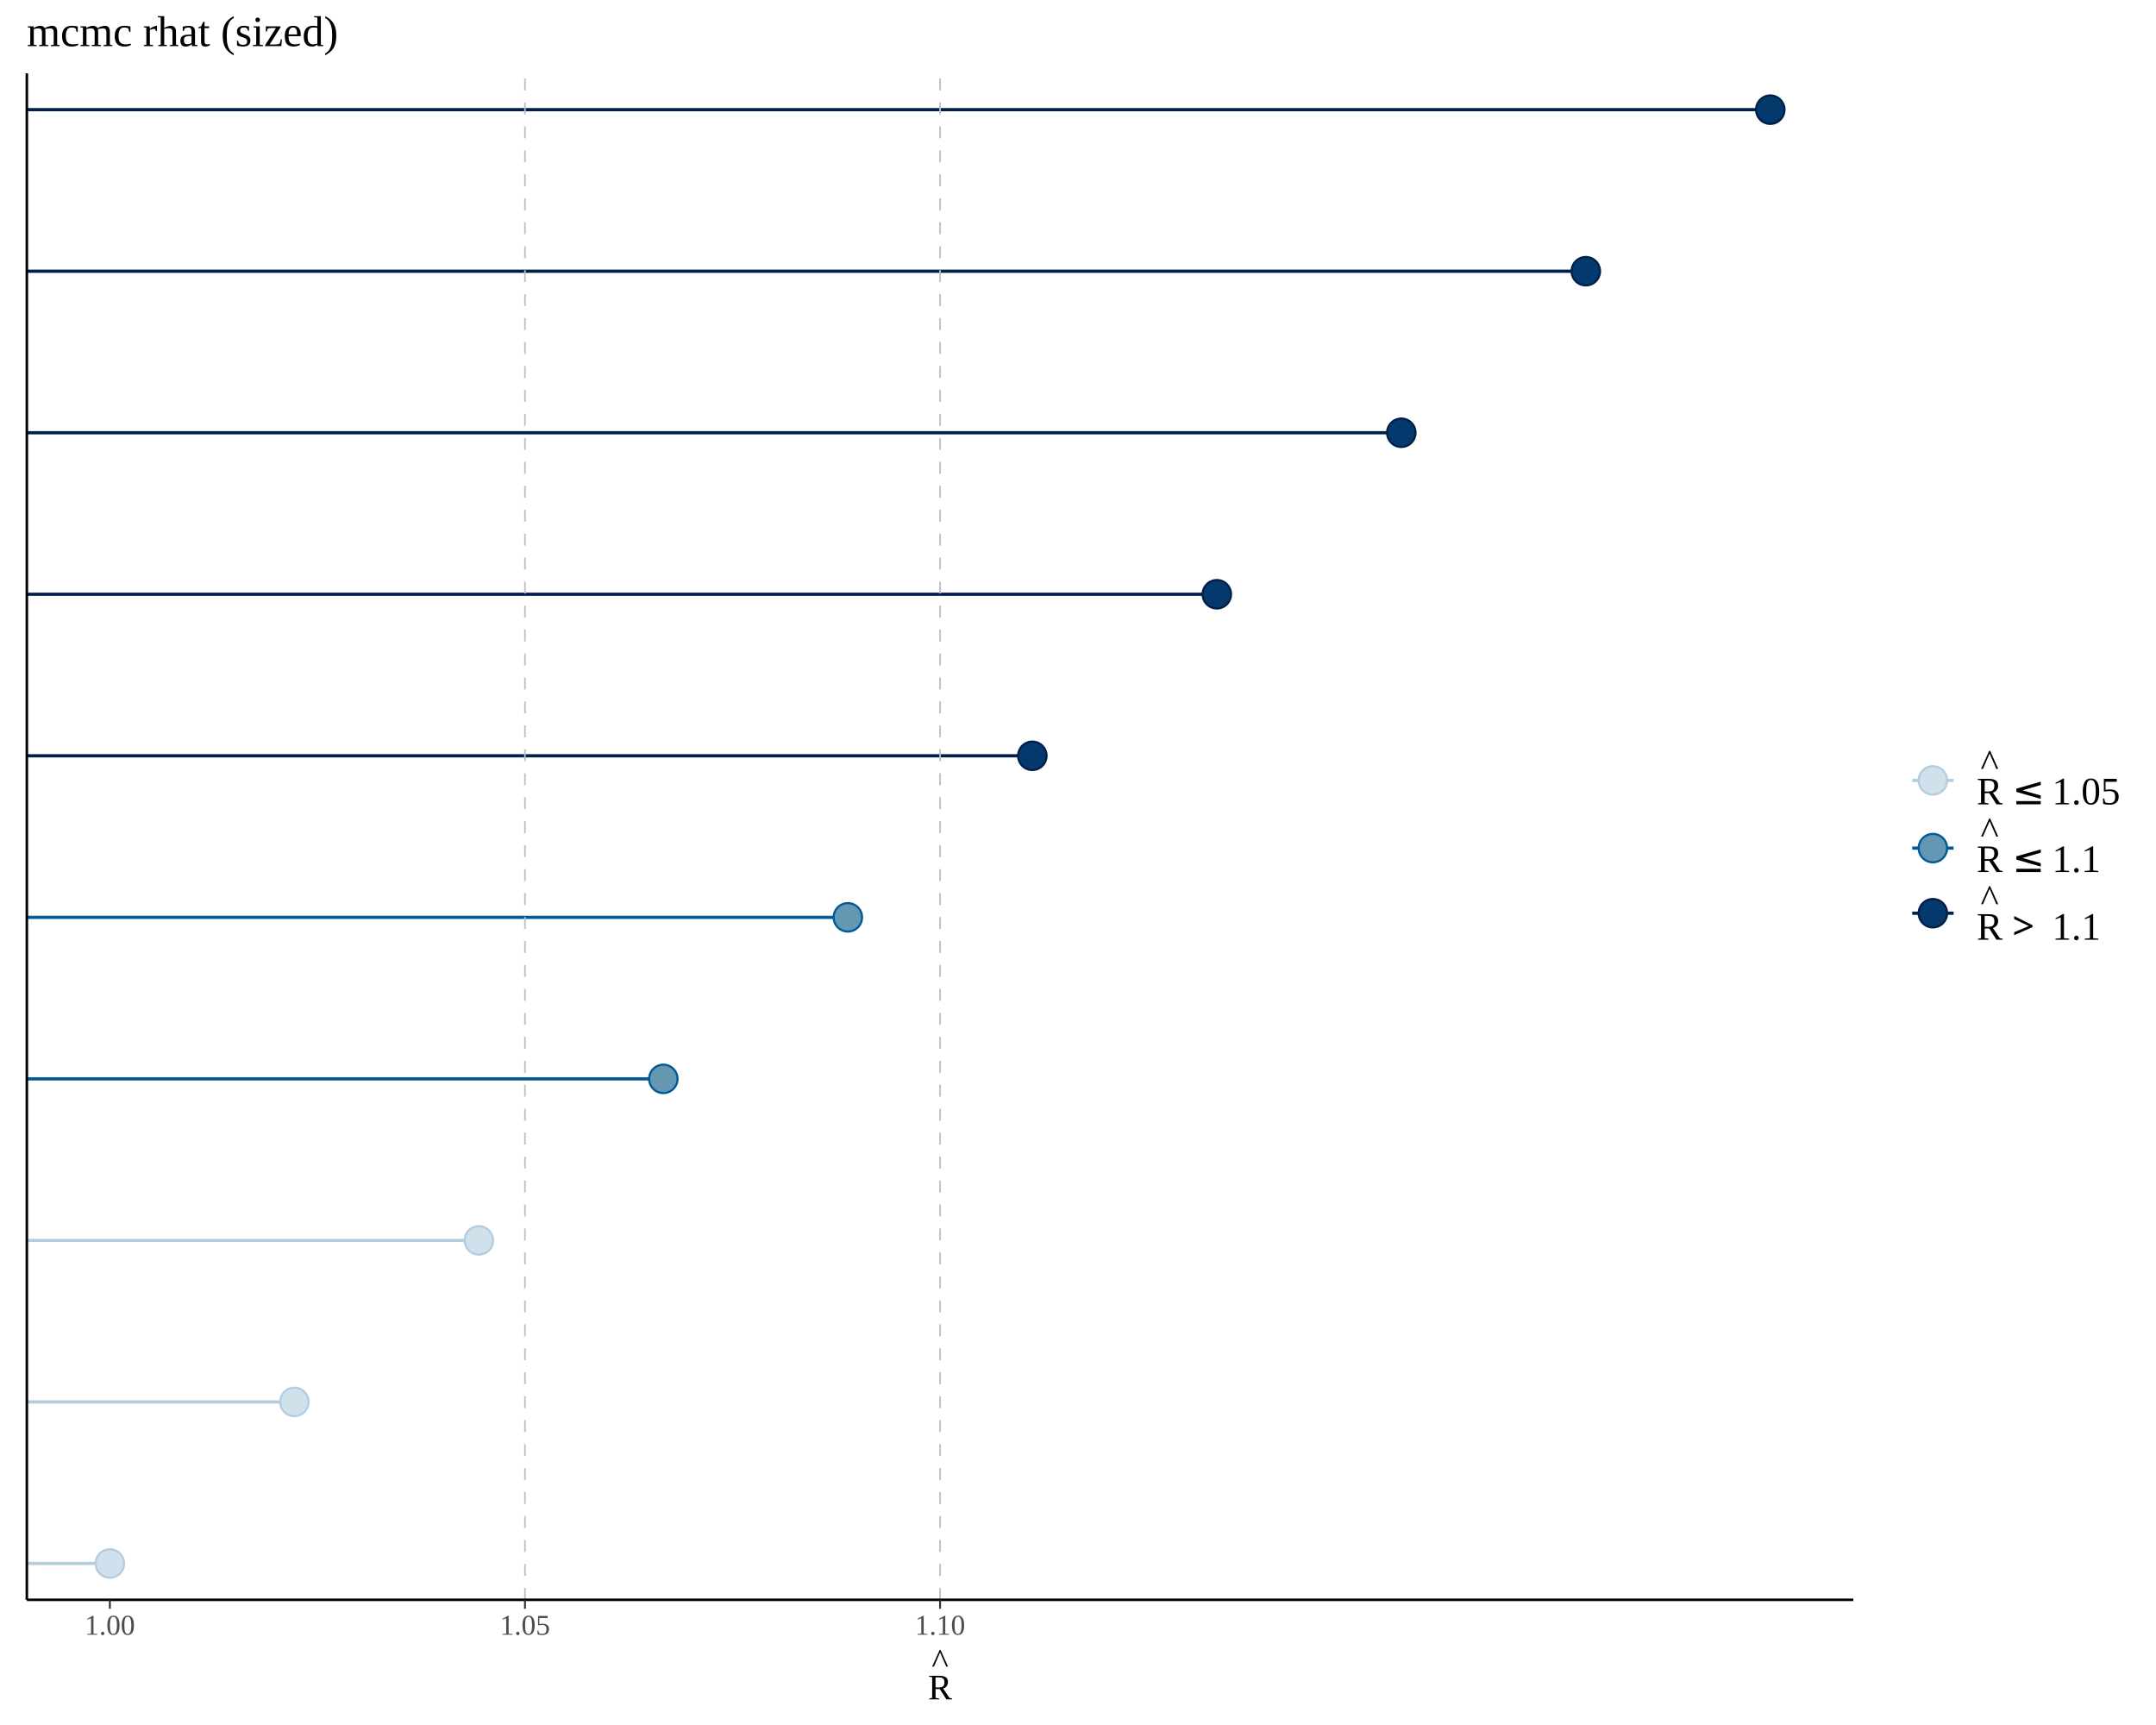
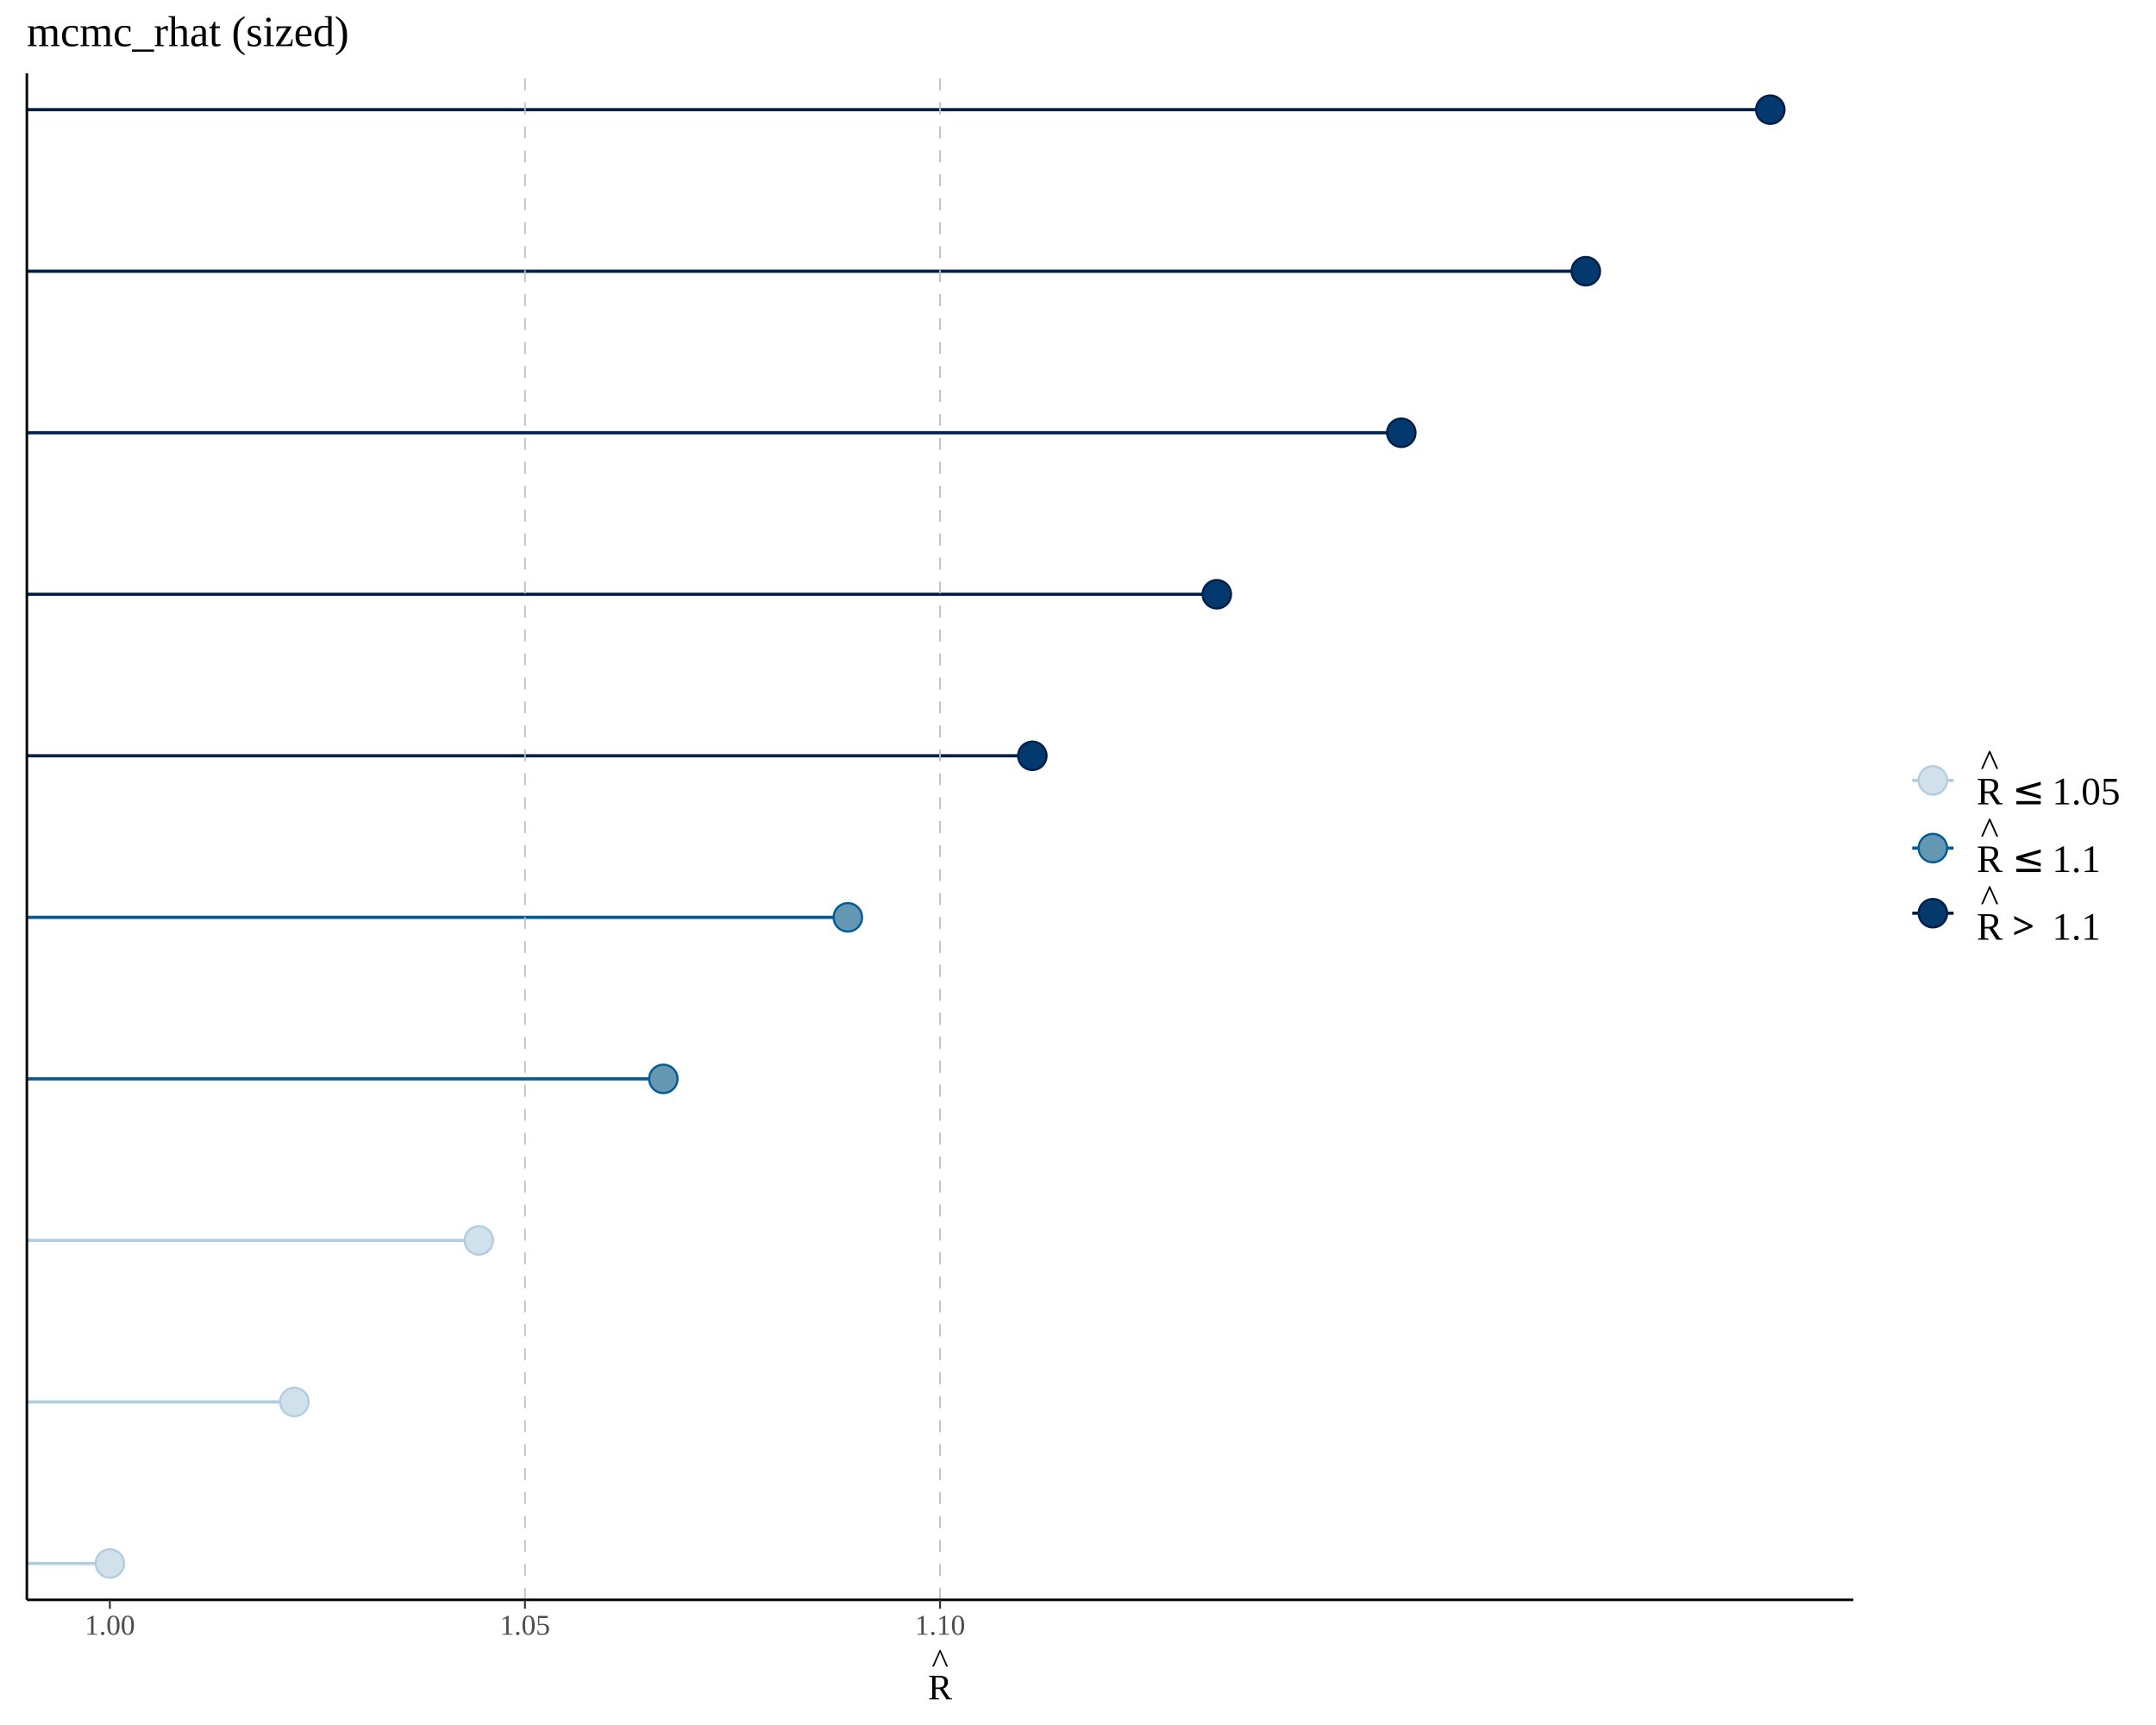
<svg xmlns="http://www.w3.org/2000/svg" viewBox="0 0 720.00 576.00">
  <defs>
    <style type="text/css">
    line, polyline, polygon, path, rect, circle {
      fill: none;
      stroke: #000000;
      stroke-linecap: round;
      stroke-linejoin: round;
      stroke-miterlimit: 10.00;
    }
  </style>
  </defs>
  <rect width="100%" height="100%" style="stroke: none; fill: #FFFFFF;" />
  <defs>
    <clipPath id="cpOC45N3w2MTguOTJ8NTM0LjIwfDI0LjQ5">
      <rect x="8.97" y="24.49" width="609.95" height="509.71" />
    </clipPath>
  </defs>
  <line x1="36.69" y1="522.06" x2="8.97" y2="522.06" style="stroke-width: 1.07; stroke: #B3CDE0; stroke-linecap: butt;" clip-path="url(#cpOC45N3w2MTguOTJ8NTM0LjIwfDI0LjQ5)" />
  <line x1="98.30" y1="468.12" x2="8.97" y2="468.12" style="stroke-width: 1.07; stroke: #B3CDE0; stroke-linecap: butt;" clip-path="url(#cpOC45N3w2MTguOTJ8NTM0LjIwfDI0LjQ5)" />
  <line x1="159.91" y1="414.19" x2="8.97" y2="414.19" style="stroke-width: 1.07; stroke: #B3CDE0; stroke-linecap: butt;" clip-path="url(#cpOC45N3w2MTguOTJ8NTM0LjIwfDI0LjQ5)" />
  <line x1="221.52" y1="360.25" x2="8.97" y2="360.25" style="stroke-width: 1.07; stroke: #005B96; stroke-linecap: butt;" clip-path="url(#cpOC45N3w2MTguOTJ8NTM0LjIwfDI0LjQ5)" />
  <line x1="283.14" y1="306.31" x2="8.97" y2="306.31" style="stroke-width: 1.07; stroke: #005B96; stroke-linecap: butt;" clip-path="url(#cpOC45N3w2MTguOTJ8NTM0LjIwfDI0LjQ5)" />
  <line x1="344.75" y1="252.37" x2="8.97" y2="252.37" style="stroke-width: 1.07; stroke: #011F4B; stroke-linecap: butt;" clip-path="url(#cpOC45N3w2MTguOTJ8NTM0LjIwfDI0LjQ5)" />
  <line x1="406.36" y1="198.43" x2="8.97" y2="198.43" style="stroke-width: 1.07; stroke: #011F4B; stroke-linecap: butt;" clip-path="url(#cpOC45N3w2MTguOTJ8NTM0LjIwfDI0LjQ5)" />
  <line x1="467.97" y1="144.50" x2="8.97" y2="144.50" style="stroke-width: 1.07; stroke: #011F4B; stroke-linecap: butt;" clip-path="url(#cpOC45N3w2MTguOTJ8NTM0LjIwfDI0LjQ5)" />
  <line x1="529.58" y1="90.56" x2="8.97" y2="90.56" style="stroke-width: 1.07; stroke: #011F4B; stroke-linecap: butt;" clip-path="url(#cpOC45N3w2MTguOTJ8NTM0LjIwfDI0LjQ5)" />
  <line x1="591.19" y1="36.62" x2="8.97" y2="36.62" style="stroke-width: 1.07; stroke: #011F4B; stroke-linecap: butt;" clip-path="url(#cpOC45N3w2MTguOTJ8NTM0LjIwfDI0LjQ5)" />
  <circle cx="36.69" cy="522.06" r="3.56pt" style="stroke-width: 0.71; stroke: #B3CDE0; fill: #D1E1EC;" clip-path="url(#cpOC45N3w2MTguOTJ8NTM0LjIwfDI0LjQ5)" />
  <circle cx="98.30" cy="468.12" r="3.56pt" style="stroke-width: 0.71; stroke: #B3CDE0; fill: #D1E1EC;" clip-path="url(#cpOC45N3w2MTguOTJ8NTM0LjIwfDI0LjQ5)" />
  <circle cx="159.91" cy="414.19" r="3.56pt" style="stroke-width: 0.71; stroke: #B3CDE0; fill: #D1E1EC;" clip-path="url(#cpOC45N3w2MTguOTJ8NTM0LjIwfDI0LjQ5)" />
  <circle cx="221.52" cy="360.25" r="3.56pt" style="stroke-width: 0.71; stroke: #005B96; fill: #6497B1;" clip-path="url(#cpOC45N3w2MTguOTJ8NTM0LjIwfDI0LjQ5)" />
  <circle cx="283.14" cy="306.31" r="3.56pt" style="stroke-width: 0.71; stroke: #005B96; fill: #6497B1;" clip-path="url(#cpOC45N3w2MTguOTJ8NTM0LjIwfDI0LjQ5)" />
  <circle cx="344.75" cy="252.37" r="3.56pt" style="stroke-width: 0.71; stroke: #011F4B; fill: #03396C;" clip-path="url(#cpOC45N3w2MTguOTJ8NTM0LjIwfDI0LjQ5)" />
  <circle cx="406.36" cy="198.43" r="3.56pt" style="stroke-width: 0.71; stroke: #011F4B; fill: #03396C;" clip-path="url(#cpOC45N3w2MTguOTJ8NTM0LjIwfDI0LjQ5)" />
  <circle cx="467.97" cy="144.50" r="3.56pt" style="stroke-width: 0.71; stroke: #011F4B; fill: #03396C;" clip-path="url(#cpOC45N3w2MTguOTJ8NTM0LjIwfDI0LjQ5)" />
  <circle cx="529.58" cy="90.56" r="3.56pt" style="stroke-width: 0.71; stroke: #011F4B; fill: #03396C;" clip-path="url(#cpOC45N3w2MTguOTJ8NTM0LjIwfDI0LjQ5)" />
  <circle cx="591.19" cy="36.62" r="3.56pt" style="stroke-width: 0.71; stroke: #011F4B; fill: #03396C;" clip-path="url(#cpOC45N3w2MTguOTJ8NTM0LjIwfDI0LjQ5)" />
  <line x1="175.32" y1="534.20" x2="175.32" y2="24.49" style="stroke-width: 0.53; stroke: #BEBEBE; stroke-dasharray: 4.00,4.00; stroke-linecap: butt;" clip-path="url(#cpOC45N3w2MTguOTJ8NTM0LjIwfDI0LjQ5)" />
  <line x1="313.94" y1="534.20" x2="313.94" y2="24.49" style="stroke-width: 0.53; stroke: #BEBEBE; stroke-dasharray: 4.00,4.00; stroke-linecap: butt;" clip-path="url(#cpOC45N3w2MTguOTJ8NTM0LjIwfDI0LjQ5)" />
  <defs>
    <clipPath id="cpMC4wMHw3MjAuMDB8NTc2LjAwfDAuMDA=">
      <rect x="0.00" y="0.00" width="720.00" height="576.00" />
    </clipPath>
  </defs>
  <polyline points="8.97,534.20 8.97,24.49 " style="stroke-width: 0.85; stroke-linecap: butt;" clip-path="url(#cpMC4wMHw3MjAuMDB8NTc2LjAwfDAuMDA=)" />
  <polyline points="8.97,534.20 618.92,534.20 " style="stroke-width: 0.85; stroke-linecap: butt;" clip-path="url(#cpMC4wMHw3MjAuMDB8NTc2LjAwfDAuMDA=)" />
  <polyline points="36.69,537.18 36.69,534.20 " style="stroke-width: 0.64; stroke: #333333; stroke-linecap: butt;" clip-path="url(#cpMC4wMHw3MjAuMDB8NTc2LjAwfDAuMDA=)" />
  <polyline points="175.32,537.18 175.32,534.20 " style="stroke-width: 0.64; stroke: #333333; stroke-linecap: butt;" clip-path="url(#cpMC4wMHw3MjAuMDB8NTc2LjAwfDAuMDA=)" />
  <polyline points="313.94,537.18 313.94,534.20 " style="stroke-width: 0.64; stroke: #333333; stroke-linecap: butt;" clip-path="url(#cpMC4wMHw3MjAuMDB8NTc2LjAwfDAuMDA=)" />
  <g clip-path="url(#cpMC4wMHw3MjAuMDB8NTc2LjAwfDAuMDA=)">
    <text x="28.29" y="545.86" style="font-size: 9.60px; fill: #4D4D4D; font-family: Liberation Serif;" textLength="16.80px" lengthAdjust="spacingAndGlyphs">1.00</text>
  </g>
  <g clip-path="url(#cpMC4wMHw3MjAuMDB8NTc2LjAwfDAuMDA=)">
    <text x="166.92" y="545.86" style="font-size: 9.60px; fill: #4D4D4D; font-family: Liberation Serif;" textLength="16.80px" lengthAdjust="spacingAndGlyphs">1.05</text>
  </g>
  <g clip-path="url(#cpMC4wMHw3MjAuMDB8NTc2LjAwfDAuMDA=)">
    <text x="305.54" y="545.86" style="font-size: 9.60px; fill: #4D4D4D; font-family: Liberation Serif;" textLength="16.80px" lengthAdjust="spacingAndGlyphs">1.10</text>
  </g>
  <g clip-path="url(#cpMC4wMHw3MjAuMDB8NTc2LjAwfDAuMDA=)">
    <text x="309.94" y="567.43" style="font-size: 12.00px; font-family: Liberation Serif;" textLength="8.00px" lengthAdjust="spacingAndGlyphs">R</text>
  </g>
  <g clip-path="url(#cpMC4wMHw3MjAuMDB8NTc2LjAwfDAuMDA=)">
    <text x="311.13" y="558.78" style="font-size: 12.00px; font-family: Liberation Serif;" textLength="5.62px" lengthAdjust="spacingAndGlyphs">^</text>
  </g>
  <line x1="638.58" y1="260.59" x2="652.40" y2="260.59" style="stroke-width: 1.07; stroke: #B3CDE0; stroke-linecap: butt;" clip-path="url(#cpMC4wMHw3MjAuMDB8NTc2LjAwfDAuMDA=)" />
  <circle cx="645.49" cy="260.59" r="3.56pt" style="stroke-width: 0.71; stroke: #B3CDE0; fill: #D1E1EC;" clip-path="url(#cpMC4wMHw3MjAuMDB8NTc2LjAwfDAuMDA=)" />
  <line x1="638.58" y1="283.19" x2="652.40" y2="283.19" style="stroke-width: 1.07; stroke: #005B96; stroke-linecap: butt;" clip-path="url(#cpMC4wMHw3MjAuMDB8NTc2LjAwfDAuMDA=)" />
  <circle cx="645.49" cy="283.19" r="3.56pt" style="stroke-width: 0.71; stroke: #005B96; fill: #6497B1;" clip-path="url(#cpMC4wMHw3MjAuMDB8NTc2LjAwfDAuMDA=)" />
  <line x1="638.58" y1="304.93" x2="652.40" y2="304.93" style="stroke-width: 1.07; stroke: #011F4B; stroke-linecap: butt;" clip-path="url(#cpMC4wMHw3MjAuMDB8NTc2LjAwfDAuMDA=)" />
  <circle cx="645.49" cy="304.93" r="3.56pt" style="stroke-width: 0.71; stroke: #011F4B; fill: #03396C;" clip-path="url(#cpMC4wMHw3MjAuMDB8NTc2LjAwfDAuMDA=)" />
  <g clip-path="url(#cpMC4wMHw3MjAuMDB8NTc2LjAwfDAuMDA=)">
    <text x="660.11" y="268.58" style="font-size: 13.00px; font-family: Liberation Serif;" textLength="8.67px" lengthAdjust="spacingAndGlyphs">R</text>
  </g>
  <g clip-path="url(#cpMC4wMHw3MjAuMDB8NTc2LjAwfDAuMDA=)">
    <text x="661.39" y="259.21" style="font-size: 13.00px; font-family: Liberation Serif;" textLength="6.09px" lengthAdjust="spacingAndGlyphs">^</text>
  </g>
  <g clip-path="url(#cpMC4wMHw3MjAuMDB8NTc2LjAwfDAuMDA=)">
    <text x="671.99" y="268.58" style="font-size: 13.00px; font-family: Symbola;" textLength="10.09px" lengthAdjust="spacingAndGlyphs">≤</text>
  </g>
  <g clip-path="url(#cpMC4wMHw3MjAuMDB8NTc2LjAwfDAuMDA=)">
    <text x="685.29" y="268.58" style="font-size: 13.00px; font-family: Liberation Serif;" textLength="22.75px" lengthAdjust="spacingAndGlyphs">1.05</text>
  </g>
  <g clip-path="url(#cpMC4wMHw3MjAuMDB8NTc2LjAwfDAuMDA=)">
    <text x="660.11" y="291.18" style="font-size: 13.00px; font-family: Liberation Serif;" textLength="8.67px" lengthAdjust="spacingAndGlyphs">R</text>
  </g>
  <g clip-path="url(#cpMC4wMHw3MjAuMDB8NTc2LjAwfDAuMDA=)">
    <text x="661.39" y="281.81" style="font-size: 13.00px; font-family: Liberation Serif;" textLength="6.09px" lengthAdjust="spacingAndGlyphs">^</text>
  </g>
  <g clip-path="url(#cpMC4wMHw3MjAuMDB8NTc2LjAwfDAuMDA=)">
    <text x="671.99" y="291.18" style="font-size: 13.00px; font-family: Symbola;" textLength="10.09px" lengthAdjust="spacingAndGlyphs">≤</text>
  </g>
  <g clip-path="url(#cpMC4wMHw3MjAuMDB8NTc2LjAwfDAuMDA=)">
    <text x="685.29" y="291.18" style="font-size: 13.00px; font-family: Liberation Serif;" textLength="16.25px" lengthAdjust="spacingAndGlyphs">1.1</text>
  </g>
  <g clip-path="url(#cpMC4wMHw3MjAuMDB8NTc2LjAwfDAuMDA=)">
    <text x="660.11" y="313.78" style="font-size: 13.00px; font-family: Liberation Serif;" textLength="8.67px" lengthAdjust="spacingAndGlyphs">R</text>
  </g>
  <g clip-path="url(#cpMC4wMHw3MjAuMDB8NTc2LjAwfDAuMDA=)">
    <text x="661.39" y="304.41" style="font-size: 13.00px; font-family: Liberation Serif;" textLength="6.09px" lengthAdjust="spacingAndGlyphs">^</text>
  </g>
  <g clip-path="url(#cpMC4wMHw3MjAuMDB8NTc2LjAwfDAuMDA=)">
    <text x="671.99" y="313.78" style="font-size: 13.00px; font-family: Symbola;" textLength="10.09px" lengthAdjust="spacingAndGlyphs">&gt;</text>
  </g>
  <g clip-path="url(#cpMC4wMHw3MjAuMDB8NTc2LjAwfDAuMDA=)">
    <text x="685.29" y="313.78" style="font-size: 13.00px; font-family: Liberation Serif;" textLength="16.25px" lengthAdjust="spacingAndGlyphs">1.1</text>
  </g>
  <g clip-path="url(#cpMC4wMHw3MjAuMDB8NTc2LjAwfDAuMDA=)">
-     <text x="8.97" y="15.40" style="font-size: 14.40px; font-family: Liberation Serif;" textLength="103.91px" lengthAdjust="spacingAndGlyphs">mcmc rhat (sized)</text>
+     <text x="8.97" y="15.40" style="font-size: 14.40px; font-family: Liberation Serif;" textLength="107.52px" lengthAdjust="spacingAndGlyphs">mcmc_rhat (sized)</text>
  </g>
</svg>
